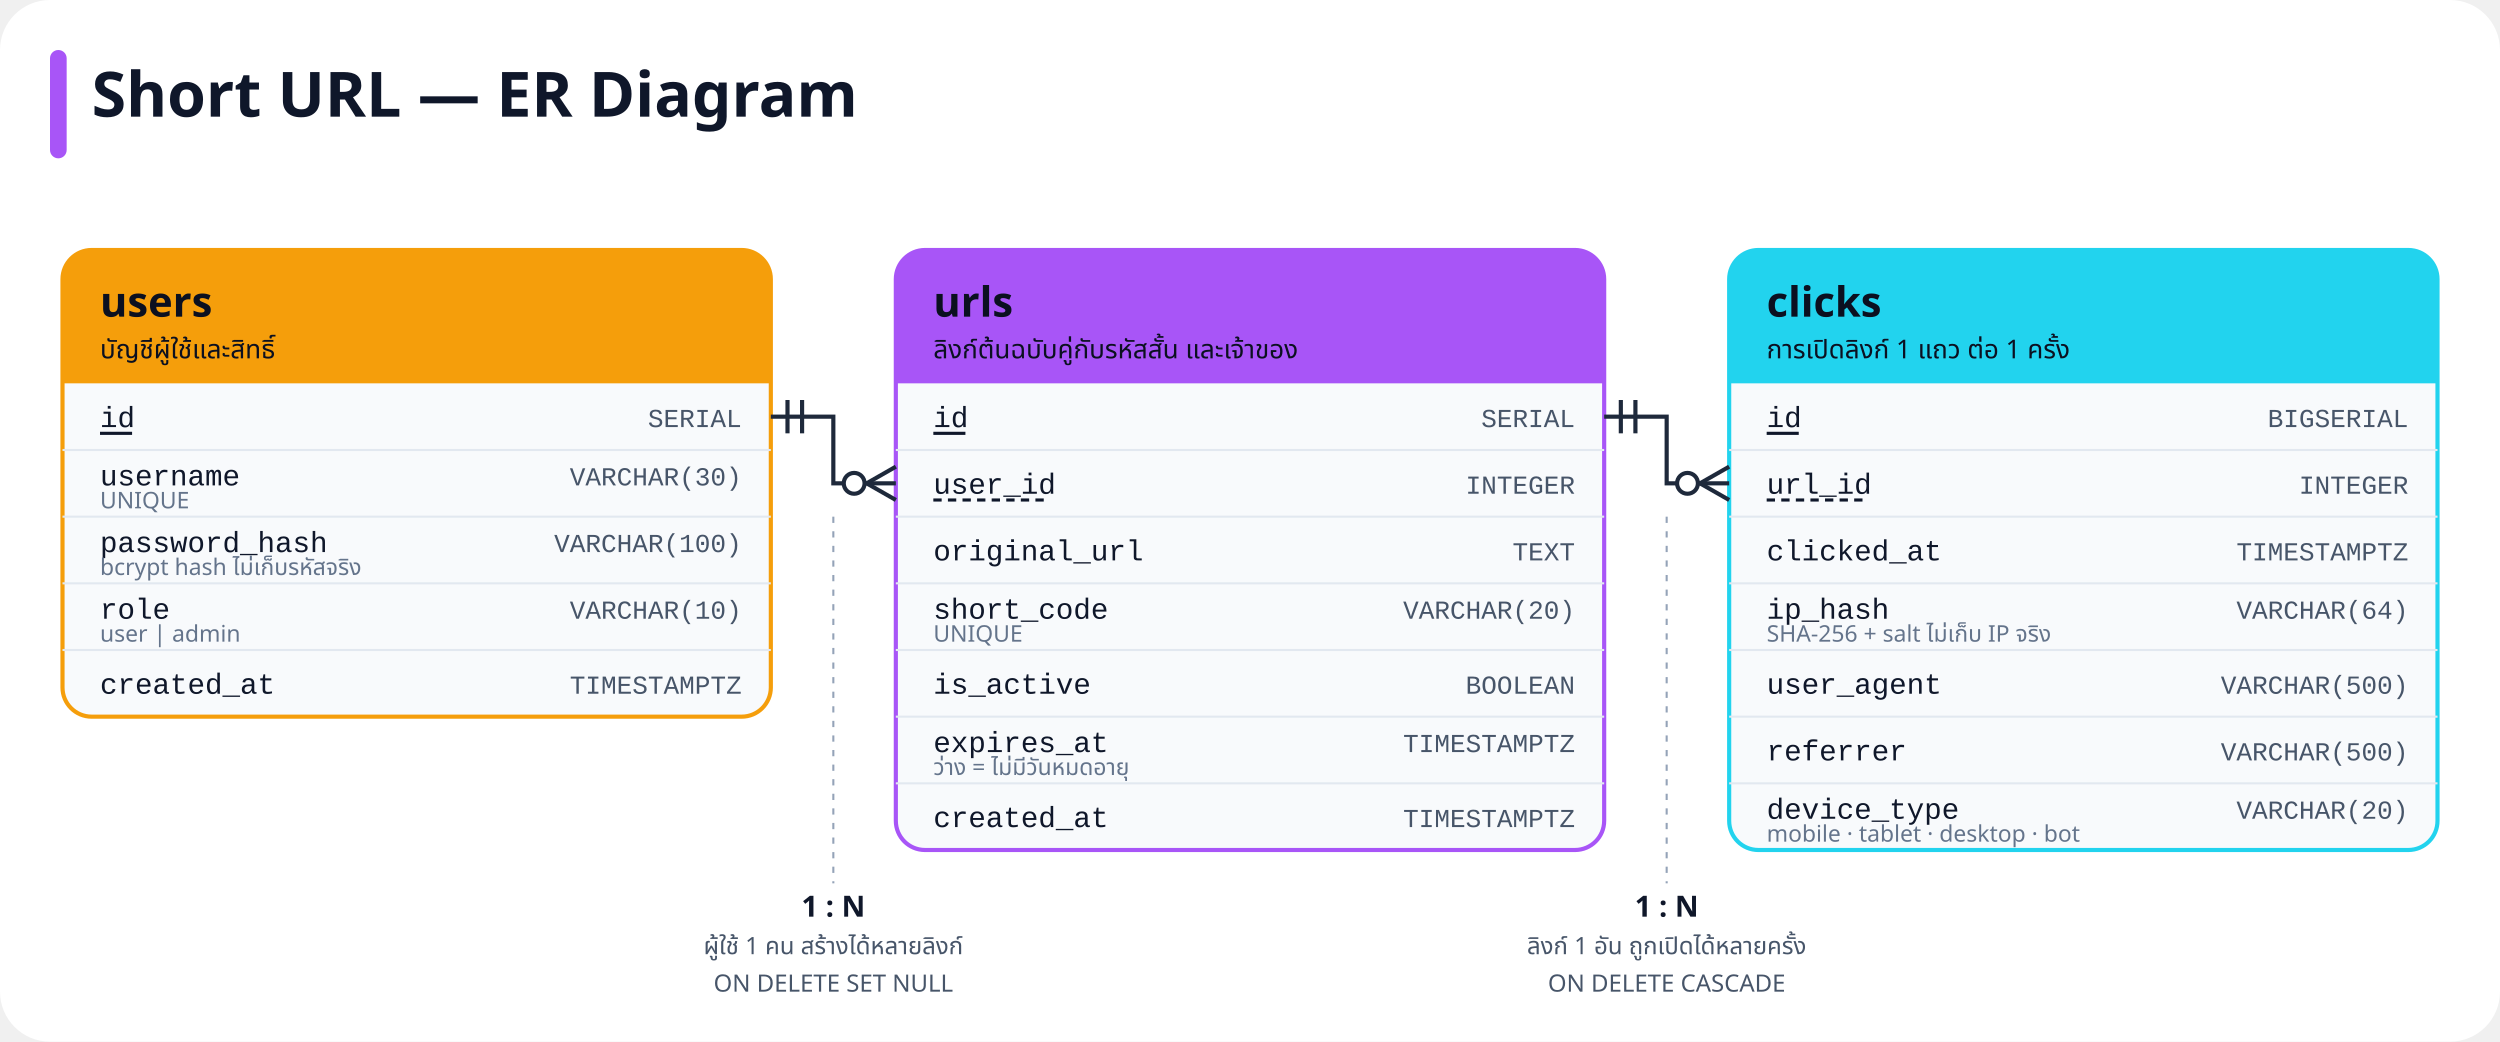
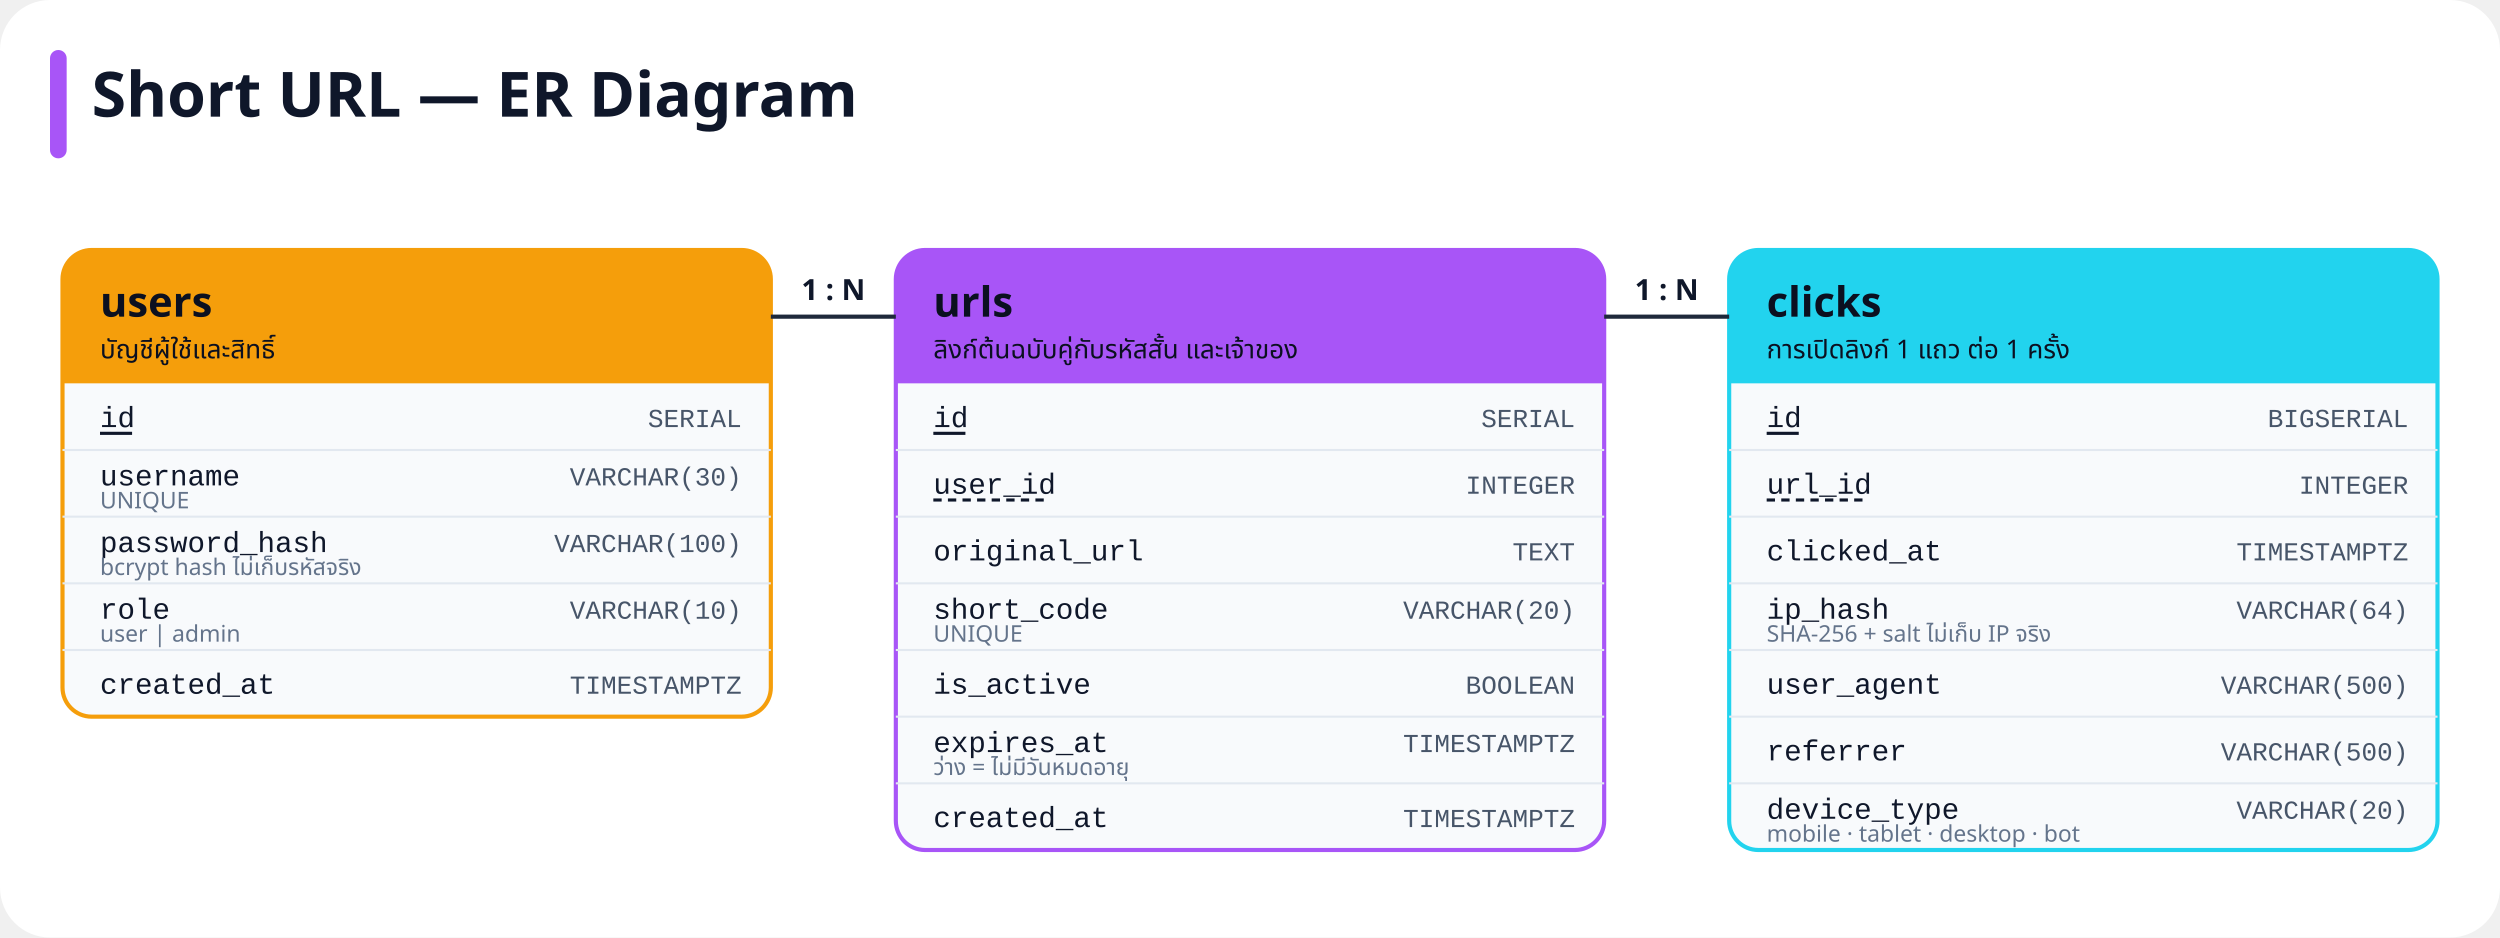
- <svg xmlns="http://www.w3.org/2000/svg" viewBox="0 0 1200 500" width="1200" height="500" font-family="'Segoe UI', 'Noto Sans Thai', 'Leelawadee UI', Tahoma, sans-serif">
+ <svg xmlns="http://www.w3.org/2000/svg" viewBox="0 0 1200 450" width="1200" height="450" font-family="'Segoe UI', 'Noto Sans Thai', 'Leelawadee UI', Tahoma, sans-serif">
  <defs>
    <style>
      .card { fill: #f8fafc; stroke-width: 2; }
      .tname { fill: #0b1020; font-size: 20px; font-weight: 800; }
      .tdesc { fill: #0b1020; font-size: 12.5px; }
      .col { fill: #0f172a; font-size: 14px; font-family: Consolas, 'Courier New', monospace; }
      .type { fill: #475569; font-size: 12.5px; font-family: Consolas, 'Courier New', monospace; text-anchor: end; }
      .note { fill: #64748b; font-size: 11px; }
      .row { stroke: #e2e8f0; stroke-width: 1; }
      .pk { stroke: #0f172a; stroke-width: 1.5; }
      .fk { stroke: #0f172a; stroke-width: 1.5; stroke-dasharray: 4 3; }
      .rel { fill: none; stroke: #1e293b; stroke-width: 2; }
      .rellabel { fill: #0f172a; font-size: 14px; font-weight: 700; text-anchor: middle; }
-       .relsub { fill: #475569; font-size: 11.5px; text-anchor: middle; }
    </style>
  </defs>
-   <rect width="1200" height="500" rx="24" fill="#ffffff" />
+   <rect width="1200" height="450" rx="24" fill="#ffffff" />
  <rect x="24" y="24" width="8" height="52" rx="4" fill="#a855f7" />
  <text x="44" y="56" fill="#0f172a" font-size="30" font-weight="800">Short URL — ER Diagram</text>
  <rect class="card" x="30" y="120" width="340" height="224" rx="14" stroke="#f59e0b" />
  <path d="M30 134 a14 14 0 0 1 14 -14 h312 a14 14 0 0 1 14 14 v50 h-340 z" fill="#f59e0b" />
  <text class="tname" x="48" y="152">users</text>
  <text class="tdesc" x="48" y="172">บัญชีผู้ใช้และสิทธิ์</text>
  <text class="col" x="48" y="205">id</text>
  <text class="type" x="356" y="205">SERIAL</text>
  <line class="pk" x1="48" y1="208" x2="63.4" y2="208" />
  <line class="row" x1="30" y1="216" x2="370" y2="216" />
  <text class="col" x="48" y="233">username</text>
  <text class="type" x="356" y="233">VARCHAR(30)</text>
  <text class="note" x="48" y="244">UNIQUE</text>
  <line class="row" x1="30" y1="248" x2="370" y2="248" />
  <text class="col" x="48" y="265">password_hash</text>
  <text class="type" x="356" y="265">VARCHAR(100)</text>
  <text class="note" x="48" y="276">bcrypt hash ไม่เก็บรหัสจริง</text>
  <line class="row" x1="30" y1="280" x2="370" y2="280" />
  <text class="col" x="48" y="297">role</text>
  <text class="type" x="356" y="297">VARCHAR(10)</text>
  <text class="note" x="48" y="308">user | admin</text>
  <line class="row" x1="30" y1="312" x2="370" y2="312" />
  <text class="col" x="48" y="333">created_at</text>
  <text class="type" x="356" y="333">TIMESTAMPTZ</text>
  <rect class="card" x="430" y="120" width="340" height="288" rx="14" stroke="#a855f7" />
  <path d="M430 134 a14 14 0 0 1 14 -14 h312 a14 14 0 0 1 14 14 v50 h-340 z" fill="#a855f7" />
  <text class="tname" x="448" y="152">urls</text>
  <text class="tdesc" x="448" y="172">ลิงก์ต้นฉบับคู่กับรหัสสั้น และเจ้าของ</text>
  <text class="col" x="448" y="205">id</text>
  <text class="type" x="756" y="205">SERIAL</text>
  <line class="pk" x1="448" y1="208" x2="463.4" y2="208" />
  <line class="row" x1="430" y1="216" x2="770" y2="216" />
  <text class="col" x="448" y="237">user_id</text>
  <text class="type" x="756" y="237">INTEGER</text>
  <line class="fk" x1="448" y1="240" x2="501.9" y2="240" />
  <line class="row" x1="430" y1="248" x2="770" y2="248" />
  <text class="col" x="448" y="269">original_url</text>
  <text class="type" x="756" y="269">TEXT</text>
  <line class="row" x1="430" y1="280" x2="770" y2="280" />
  <text class="col" x="448" y="297">short_code</text>
  <text class="type" x="756" y="297">VARCHAR(20)</text>
  <text class="note" x="448" y="308">UNIQUE</text>
  <line class="row" x1="430" y1="312" x2="770" y2="312" />
  <text class="col" x="448" y="333">is_active</text>
  <text class="type" x="756" y="333">BOOLEAN</text>
  <line class="row" x1="430" y1="344" x2="770" y2="344" />
  <text class="col" x="448" y="361">expires_at</text>
  <text class="type" x="756" y="361">TIMESTAMPTZ</text>
  <text class="note" x="448" y="372">ว่าง = ไม่มีวันหมดอายุ</text>
  <line class="row" x1="430" y1="376" x2="770" y2="376" />
  <text class="col" x="448" y="397">created_at</text>
  <text class="type" x="756" y="397">TIMESTAMPTZ</text>
  <rect class="card" x="830" y="120" width="340" height="288" rx="14" stroke="#22d3ee" />
  <path d="M830 134 a14 14 0 0 1 14 -14 h312 a14 14 0 0 1 14 14 v50 h-340 z" fill="#22d3ee" />
  <text class="tname" x="848" y="152">clicks</text>
  <text class="tdesc" x="848" y="172">การเปิดลิงก์ 1 แถว ต่อ 1 ครั้ง</text>
  <text class="col" x="848" y="205">id</text>
  <text class="type" x="1156" y="205">BIGSERIAL</text>
  <line class="pk" x1="848" y1="208" x2="863.4" y2="208" />
  <line class="row" x1="830" y1="216" x2="1170" y2="216" />
  <text class="col" x="848" y="237">url_id</text>
  <text class="type" x="1156" y="237">INTEGER</text>
  <line class="fk" x1="848" y1="240" x2="894.2" y2="240" />
  <line class="row" x1="830" y1="248" x2="1170" y2="248" />
  <text class="col" x="848" y="269">clicked_at</text>
  <text class="type" x="1156" y="269">TIMESTAMPTZ</text>
  <line class="row" x1="830" y1="280" x2="1170" y2="280" />
  <text class="col" x="848" y="297">ip_hash</text>
  <text class="type" x="1156" y="297">VARCHAR(64)</text>
  <text class="note" x="848" y="308">SHA-256 + salt ไม่เก็บ IP จริง</text>
  <line class="row" x1="830" y1="312" x2="1170" y2="312" />
  <text class="col" x="848" y="333">user_agent</text>
  <text class="type" x="1156" y="333">VARCHAR(500)</text>
  <line class="row" x1="830" y1="344" x2="1170" y2="344" />
  <text class="col" x="848" y="365">referrer</text>
  <text class="type" x="1156" y="365">VARCHAR(500)</text>
  <line class="row" x1="830" y1="376" x2="1170" y2="376" />
  <text class="col" x="848" y="393">device_type</text>
  <text class="type" x="1156" y="393">VARCHAR(20)</text>
  <text class="note" x="848" y="404">mobile · tablet · desktop · bot</text>
-   <path class="rel" d="M370 200 H400 V232 H430" />
-   <line class="rel" x1="378" y1="192" x2="378" y2="208" />
-   <line class="rel" x1="385" y1="192" x2="385" y2="208" />
-   <line class="rel" x1="416" y1="232" x2="430" y2="224" />
-   <line class="rel" x1="416" y1="232" x2="430" y2="240" />
-   <circle cx="410" cy="232" r="5" fill="#ffffff" stroke="#1e293b" stroke-width="2" />
-   <line x1="400" y1="248" x2="400" y2="424" stroke="#94a3b8" stroke-width="1" stroke-dasharray="3 4" />
-   <text class="rellabel" x="400" y="440">1 : N</text>
-   <text class="relsub" x="400" y="458">ผู้ใช้ 1 คน สร้างได้หลายลิงก์</text>
-   <text class="relsub" x="400" y="476">ON DELETE SET NULL</text>
-   <path class="rel" d="M770 200 H800 V232 H830" />
-   <line class="rel" x1="778" y1="192" x2="778" y2="208" />
-   <line class="rel" x1="785" y1="192" x2="785" y2="208" />
-   <line class="rel" x1="816" y1="232" x2="830" y2="224" />
-   <line class="rel" x1="816" y1="232" x2="830" y2="240" />
-   <circle cx="810" cy="232" r="5" fill="#ffffff" stroke="#1e293b" stroke-width="2" />
-   <line x1="800" y1="248" x2="800" y2="424" stroke="#94a3b8" stroke-width="1" stroke-dasharray="3 4" />
-   <text class="rellabel" x="800" y="440">1 : N</text>
-   <text class="relsub" x="800" y="458">ลิงก์ 1 อัน ถูกเปิดได้หลายครั้ง</text>
-   <text class="relsub" x="800" y="476">ON DELETE CASCADE</text>
+   <line class="rel" x1="370" y1="152" x2="430" y2="152" />
+   <text class="rellabel" x="400" y="144">1 : N</text>
+   <line class="rel" x1="770" y1="152" x2="830" y2="152" />
+   <text class="rellabel" x="800" y="144">1 : N</text>
</svg>
